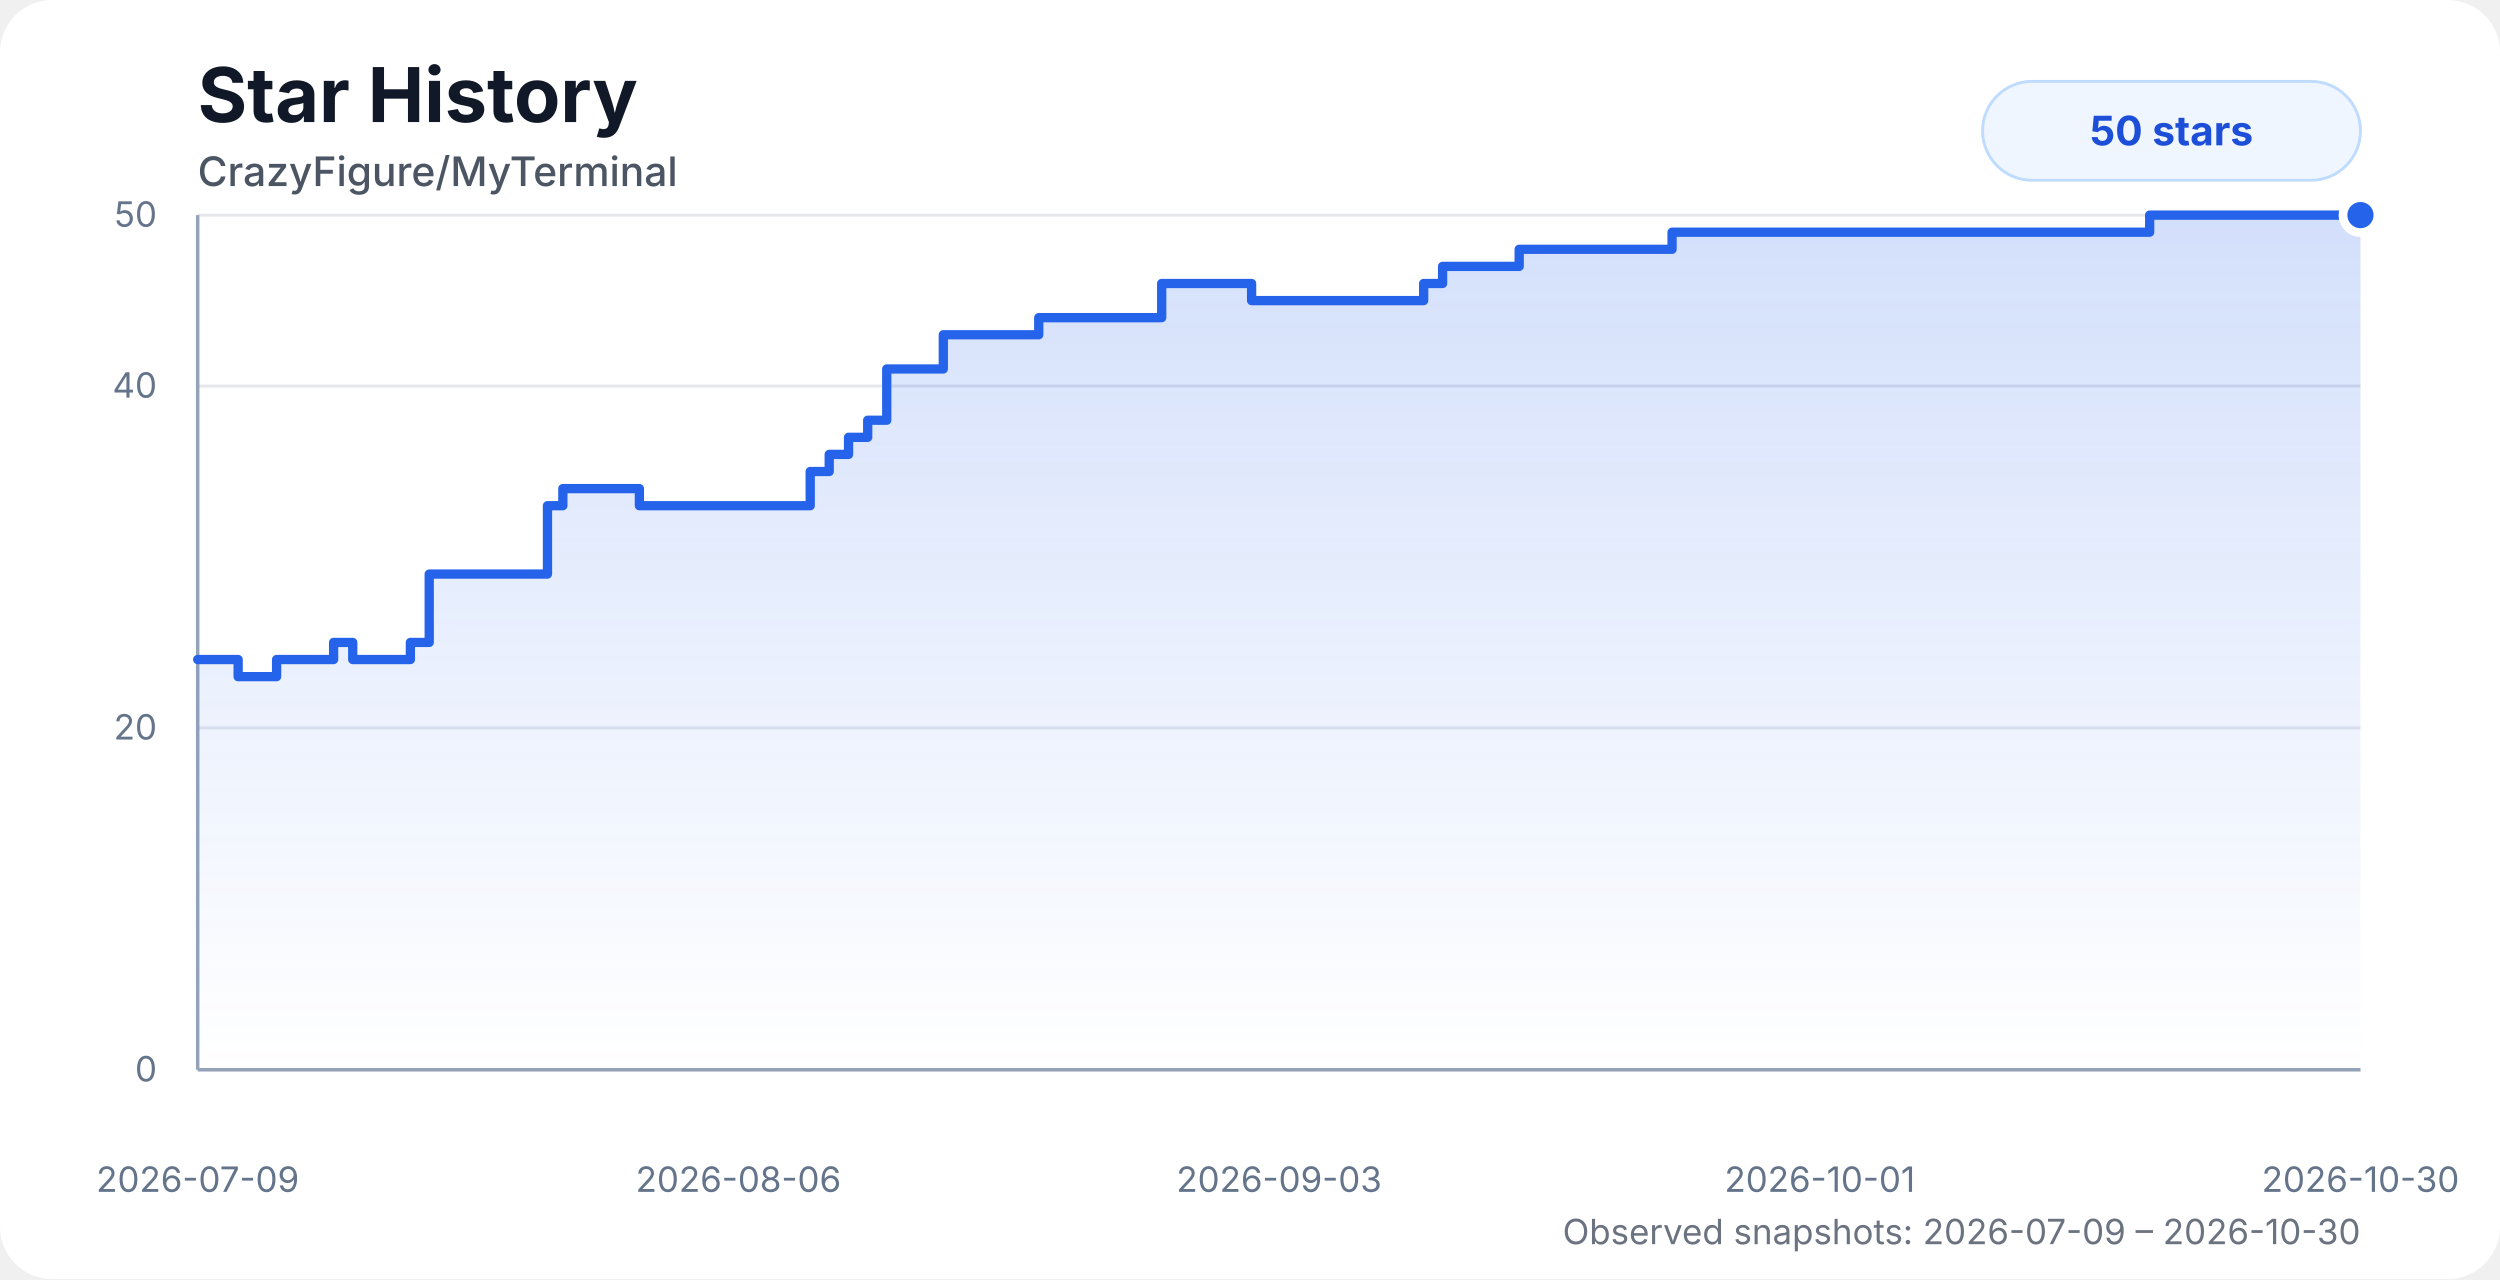
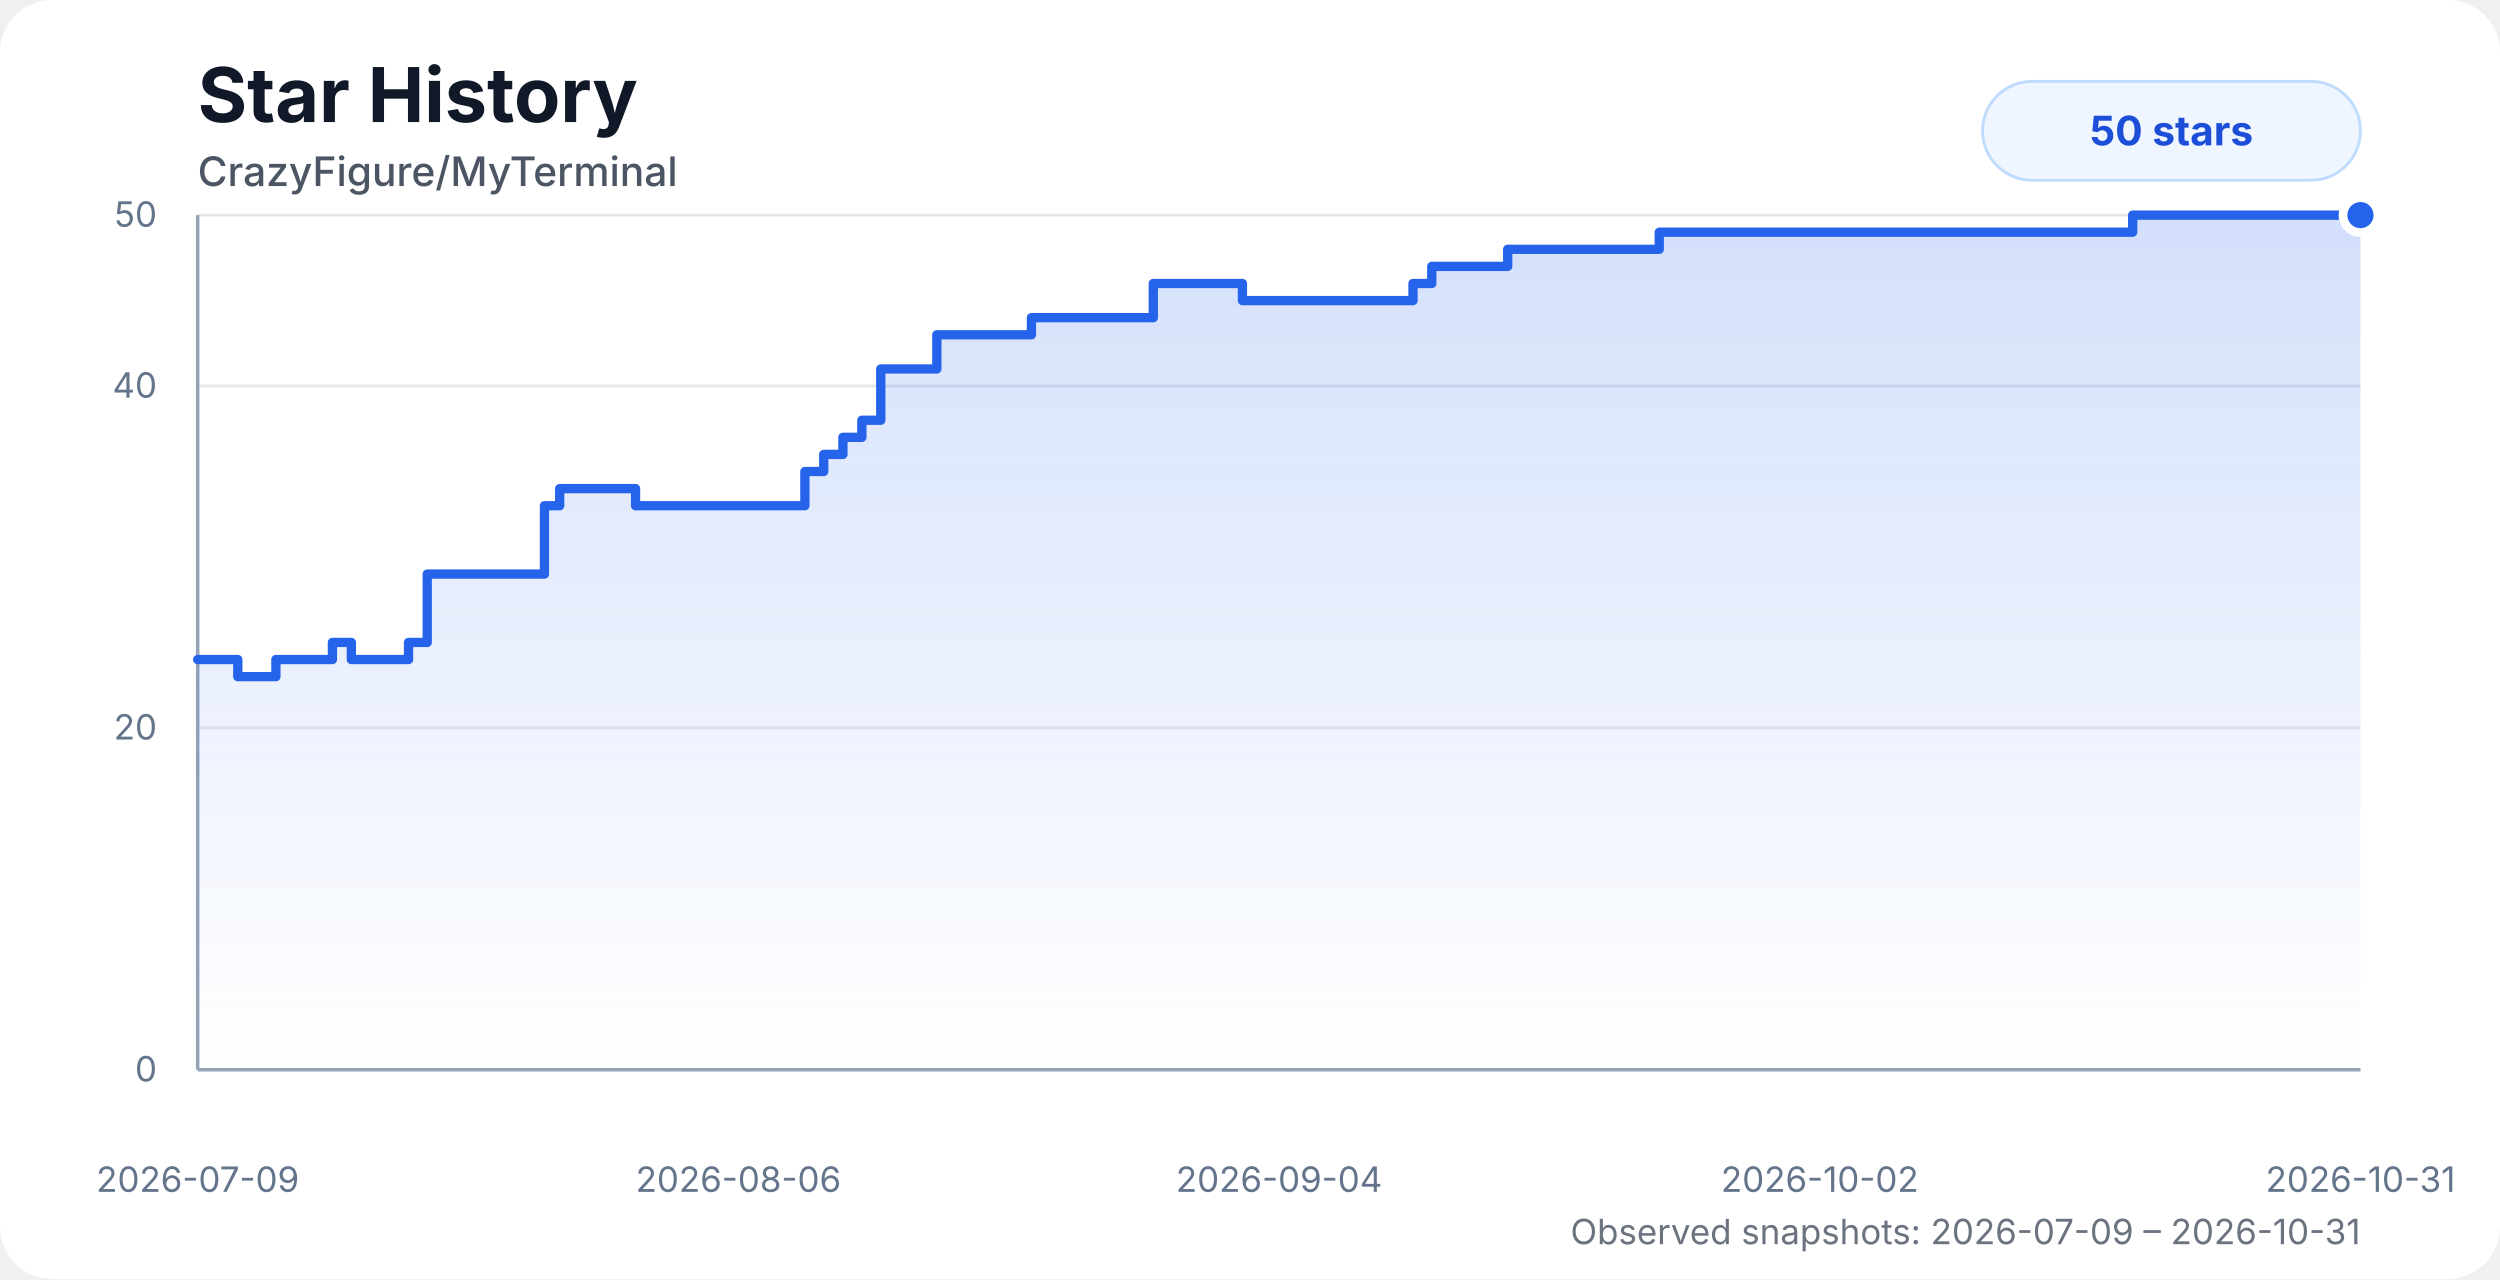
<svg xmlns="http://www.w3.org/2000/svg" width="860" height="440" viewBox="0 0 860 440" role="img" aria-labelledby="title desc">
  <style>
    .chart-bg { fill: #ffffff; }
    .title { fill: #111827; font: 700 26px system-ui, -apple-system, BlinkMacSystemFont, "Segoe UI", sans-serif; }
    .subtitle { fill: #4b5563; font: 500 14px system-ui, -apple-system, BlinkMacSystemFont, "Segoe UI", sans-serif; }
    .axis-label { fill: #64748b; font: 12px system-ui, -apple-system, BlinkMacSystemFont, "Segoe UI", sans-serif; }
    .grid { stroke: #e5e7eb; stroke-width: 1; }
    .axis { stroke: #94a3b8; stroke-width: 1.2; }
    .area { fill: url(#starGradient); opacity: 0.28; }
    .line { fill: none; stroke: #2563eb; stroke-width: 3.2; stroke-linecap: round; stroke-linejoin: round; }
    .dot { fill: #2563eb; stroke: #ffffff; stroke-width: 3; }
    .badge { fill: #eff6ff; stroke: #bfdbfe; }
    .badge-text { fill: #1d4ed8; font: 700 14px system-ui, -apple-system, BlinkMacSystemFont, "Segoe UI", sans-serif; }
    .status { fill: #6b7280; font: 12px system-ui, -apple-system, BlinkMacSystemFont, "Segoe UI", sans-serif; }
    @media (prefers-color-scheme: dark) {
      .chart-bg { fill: #0d1117; }
      .title { fill: #f8fafc; }
      .subtitle { fill: #cbd5e1; }
      .axis-label { fill: #94a3b8; }
      .grid { stroke: #1f2937; }
      .axis { stroke: #475569; }
      .dot { stroke: #0d1117; }
      .badge { fill: #172554; stroke: #1d4ed8; }
      .badge-text { fill: #bfdbfe; }
      .status { fill: #94a3b8; }
    }
  </style>
  <defs>
    <linearGradient id="starGradient" x1="0" x2="0" y1="0" y2="1">
      <stop offset="0%" stop-color="#2563eb" stop-opacity="0.72" />
      <stop offset="100%" stop-color="#2563eb" stop-opacity="0" />
    </linearGradient>
  </defs>
  <rect class="chart-bg" width="860" height="440" rx="18" />
  <text class="title" x="68" y="42">Star History</text>
  <text class="subtitle" x="68" y="64">CrazyFigure/MyTerminal</text>
  <g>
    <line class="grid" x1="68" y1="368" x2="812" y2="368" />
    <line class="grid" x1="68" y1="250.4" x2="812" y2="250.4" />
    <line class="grid" x1="68" y1="132.8" x2="812" y2="132.8" />
    <line class="grid" x1="68" y1="74" x2="812" y2="74" />
    <line class="axis" x1="68" y1="74" x2="68" y2="368" />
    <line class="axis" x1="68" y1="368" x2="812" y2="368" />
    <text class="axis-label" x="54" y="372" text-anchor="end">0</text>
    <text class="axis-label" x="54" y="254.4" text-anchor="end">20</text>
    <text class="axis-label" x="54" y="136.8" text-anchor="end">40</text>
    <text class="axis-label" x="54" y="78" text-anchor="end">50</text>
    <text class="axis-label" x="68" y="410" text-anchor="middle">2026-07-09</text>
    <text class="axis-label" x="254" y="410" text-anchor="middle">2026-08-06</text>
-     <text class="axis-label" x="440" y="410" text-anchor="middle">2026-09-03</text>
-     <text class="axis-label" x="626" y="410" text-anchor="middle">2026-10-01</text>
-     <text class="axis-label" x="812" y="410" text-anchor="middle">2026-10-30</text>
+     <text class="axis-label" x="440" y="410" text-anchor="middle">2026-09-04</text>
+     <text class="axis-label" x="626" y="410" text-anchor="middle">2026-10-02</text>
+     <text class="axis-label" x="812" y="410" text-anchor="middle">2026-10-31</text>
  </g>
-   <path class="area" d="M 68 226.88 H 75.54 V 226.88 H 81.92 V 232.76 H 95.15 V 226.88 H 114.76 V 221 H 121.34 V 226.88 H 141.17 V 221 H 147.65 V 197.48 H 154.23 V 197.48 H 188.33 V 173.96 H 193.62 V 168.08 H 219.95 V 173.96 H 239.63 V 173.96 H 246.19 V 173.96 H 252.76 V 173.96 H 259.2 V 173.96 H 265.48 V 173.96 H 272.09 V 173.96 H 278.71 V 162.2 H 285.25 V 156.32 H 291.9 V 150.44 H 298.49 V 144.56 H 305.04 V 126.92 H 311.32 V 126.92 H 317.93 V 126.92 H 324.5 V 115.16 H 331.05 V 115.16 H 337.63 V 115.16 H 344.19 V 115.16 H 350.79 V 115.16 H 357.33 V 109.28 H 363.94 V 109.28 H 370.51 V 109.28 H 377.05 V 109.28 H 383.66 V 109.28 H 392.57 V 109.28 H 399.62 V 97.52 H 404.81 V 97.52 H 411.08 V 97.52 H 417.72 V 97.52 H 424.08 V 97.52 H 430.55 V 103.4 H 437.12 V 103.4 H 443.72 V 103.4 H 450.24 V 103.4 H 456.87 V 103.4 H 463.47 V 103.4 H 470 V 103.4 H 476.59 V 103.4 H 483.16 V 103.4 H 489.74 V 97.52 H 496.25 V 91.64 H 502.93 V 91.64 H 509.54 V 91.64 H 516.04 V 91.64 H 522.6 V 85.76 H 529.18 V 85.76 H 535.71 V 85.76 H 542.27 V 85.76 H 548.96 V 85.76 H 555.56 V 85.76 H 562.08 V 85.76 H 568.58 V 85.76 H 575.19 V 79.88 H 581.74 V 79.88 H 588.31 V 79.88 H 595.01 V 79.88 H 601.69 V 79.88 H 608.25 V 79.88 H 614.78 V 79.88 H 621.46 V 79.88 H 627.98 V 79.88 H 634.43 V 79.88 H 641.11 V 79.88 H 647.73 V 79.88 H 654.42 V 79.88 H 660.9 V 79.88 H 667.53 V 79.88 H 674.09 V 79.88 H 680.6 V 79.88 H 687.19 V 79.88 H 693.8 V 79.88 H 700.46 V 79.88 H 706.6 V 79.88 H 713.09 V 79.88 H 719.66 V 79.88 H 726.16 V 79.88 H 732.84 V 79.88 H 739.48 V 74 H 745.99 V 74 H 752.56 V 74 H 759.14 V 74 H 765.68 V 74 H 772.23 V 74 H 778.87 V 74 H 785.47 V 74 H 792.05 V 74 H 798.76 V 74 H 805.41 V 74 H 812 V 74 L 812 368 L 68 368 Z" />
-   <path class="line" d="M 68 226.88 H 75.54 V 226.88 H 81.92 V 232.76 H 95.15 V 226.88 H 114.76 V 221 H 121.34 V 226.88 H 141.17 V 221 H 147.65 V 197.48 H 154.23 V 197.48 H 188.33 V 173.96 H 193.62 V 168.08 H 219.95 V 173.96 H 239.63 V 173.96 H 246.19 V 173.96 H 252.76 V 173.96 H 259.2 V 173.96 H 265.48 V 173.96 H 272.09 V 173.96 H 278.71 V 162.2 H 285.25 V 156.32 H 291.9 V 150.44 H 298.49 V 144.56 H 305.04 V 126.92 H 311.32 V 126.92 H 317.93 V 126.92 H 324.5 V 115.16 H 331.05 V 115.16 H 337.63 V 115.16 H 344.19 V 115.16 H 350.79 V 115.16 H 357.33 V 109.28 H 363.94 V 109.28 H 370.51 V 109.28 H 377.05 V 109.28 H 383.66 V 109.28 H 392.57 V 109.28 H 399.62 V 97.52 H 404.81 V 97.52 H 411.08 V 97.52 H 417.72 V 97.52 H 424.08 V 97.52 H 430.55 V 103.4 H 437.12 V 103.4 H 443.72 V 103.4 H 450.24 V 103.4 H 456.87 V 103.4 H 463.47 V 103.4 H 470 V 103.4 H 476.59 V 103.4 H 483.16 V 103.4 H 489.74 V 97.52 H 496.25 V 91.64 H 502.93 V 91.64 H 509.54 V 91.64 H 516.04 V 91.64 H 522.6 V 85.76 H 529.18 V 85.76 H 535.71 V 85.76 H 542.27 V 85.76 H 548.96 V 85.76 H 555.56 V 85.76 H 562.08 V 85.76 H 568.58 V 85.76 H 575.19 V 79.88 H 581.74 V 79.88 H 588.31 V 79.88 H 595.01 V 79.88 H 601.69 V 79.88 H 608.25 V 79.88 H 614.78 V 79.88 H 621.46 V 79.88 H 627.98 V 79.88 H 634.43 V 79.88 H 641.11 V 79.88 H 647.73 V 79.88 H 654.42 V 79.88 H 660.9 V 79.88 H 667.53 V 79.88 H 674.09 V 79.88 H 680.6 V 79.88 H 687.19 V 79.88 H 693.8 V 79.88 H 700.46 V 79.88 H 706.6 V 79.88 H 713.09 V 79.88 H 719.66 V 79.88 H 726.16 V 79.88 H 732.84 V 79.88 H 739.48 V 74 H 745.99 V 74 H 752.56 V 74 H 759.14 V 74 H 765.68 V 74 H 772.23 V 74 H 778.87 V 74 H 785.47 V 74 H 792.05 V 74 H 798.76 V 74 H 805.41 V 74 H 812 V 74" />
+   <path class="area" d="M 68 226.88 H 75.47 V 226.88 H 81.8 V 232.76 H 94.91 V 226.88 H 114.35 V 221 H 120.87 V 226.88 H 140.53 V 221 H 146.96 V 197.48 H 153.48 V 197.48 H 187.29 V 173.96 H 192.53 V 168.08 H 218.63 V 173.96 H 238.14 V 173.96 H 244.64 V 173.96 H 251.16 V 173.96 H 257.54 V 173.96 H 263.77 V 173.96 H 270.32 V 173.96 H 276.88 V 162.2 H 283.36 V 156.32 H 289.96 V 150.44 H 296.48 V 144.56 H 302.98 V 126.92 H 309.21 V 126.92 H 315.76 V 126.92 H 322.27 V 115.16 H 328.76 V 115.16 H 335.29 V 115.16 H 341.8 V 115.16 H 348.34 V 115.16 H 354.81 V 109.28 H 361.37 V 109.28 H 367.88 V 109.28 H 374.37 V 109.28 H 380.92 V 109.28 H 389.75 V 109.28 H 396.74 V 97.52 H 401.88 V 97.52 H 408.1 V 97.52 H 414.68 V 97.52 H 420.98 V 97.52 H 427.4 V 103.4 H 433.91 V 103.4 H 440.45 V 103.4 H 446.92 V 103.4 H 453.49 V 103.4 H 460.04 V 103.4 H 466.51 V 103.4 H 473.04 V 103.4 H 479.55 V 103.4 H 486.07 V 97.52 H 492.53 V 91.64 H 499.15 V 91.64 H 505.71 V 91.64 H 512.15 V 91.64 H 518.65 V 85.76 H 525.18 V 85.76 H 531.64 V 85.76 H 538.15 V 85.76 H 544.78 V 85.76 H 551.33 V 85.76 H 557.79 V 85.76 H 564.23 V 85.76 H 570.78 V 79.88 H 577.28 V 79.88 H 583.79 V 79.88 H 590.43 V 79.88 H 597.06 V 79.88 H 603.56 V 79.88 H 610.03 V 79.88 H 616.65 V 79.88 H 623.12 V 79.88 H 629.51 V 79.88 H 636.13 V 79.88 H 642.69 V 79.88 H 649.32 V 79.88 H 655.75 V 79.88 H 662.33 V 79.88 H 668.82 V 79.88 H 675.28 V 79.88 H 681.81 V 79.88 H 688.36 V 79.88 H 694.97 V 79.88 H 701.06 V 79.88 H 707.49 V 79.88 H 714 V 79.88 H 720.45 V 79.88 H 727.06 V 79.88 H 733.64 V 74 H 740.1 V 74 H 746.61 V 74 H 753.13 V 74 H 759.62 V 74 H 766.11 V 74 H 772.69 V 74 H 779.24 V 74 H 785.76 V 74 H 792.41 V 74 H 799.01 V 74 H 805.54 V 74 H 812 V 74 L 812 368 L 68 368 Z" />
+   <path class="line" d="M 68 226.88 H 75.47 V 226.88 H 81.8 V 232.76 H 94.91 V 226.88 H 114.35 V 221 H 120.87 V 226.88 H 140.53 V 221 H 146.96 V 197.48 H 153.48 V 197.48 H 187.29 V 173.96 H 192.53 V 168.08 H 218.63 V 173.96 H 238.14 V 173.96 H 244.64 V 173.96 H 251.16 V 173.96 H 257.54 V 173.96 H 263.77 V 173.96 H 270.32 V 173.96 H 276.88 V 162.2 H 283.36 V 156.32 H 289.96 V 150.44 H 296.48 V 144.56 H 302.98 V 126.92 H 309.21 V 126.92 H 315.76 V 126.92 H 322.27 V 115.16 H 328.76 V 115.16 H 335.29 V 115.16 H 341.8 V 115.16 H 348.34 V 115.16 H 354.81 V 109.28 H 361.37 V 109.28 H 367.88 V 109.28 H 374.37 V 109.28 H 380.92 V 109.28 H 389.75 V 109.28 H 396.74 V 97.52 H 401.88 V 97.52 H 408.1 V 97.52 H 414.68 V 97.52 H 420.98 V 97.52 H 427.4 V 103.4 H 433.91 V 103.4 H 440.45 V 103.4 H 446.92 V 103.4 H 453.49 V 103.4 H 460.04 V 103.4 H 466.51 V 103.4 H 473.04 V 103.4 H 479.55 V 103.4 H 486.07 V 97.52 H 492.53 V 91.64 H 499.15 V 91.64 H 505.71 V 91.64 H 512.15 V 91.64 H 518.65 V 85.76 H 525.18 V 85.76 H 531.64 V 85.76 H 538.15 V 85.76 H 544.78 V 85.76 H 551.33 V 85.76 H 557.79 V 85.76 H 564.23 V 85.76 H 570.78 V 79.88 H 577.28 V 79.88 H 583.79 V 79.88 H 590.43 V 79.88 H 597.06 V 79.88 H 603.56 V 79.88 H 610.03 V 79.88 H 616.65 V 79.88 H 623.12 V 79.88 H 629.51 V 79.88 H 636.13 V 79.88 H 642.69 V 79.88 H 649.32 V 79.88 H 655.75 V 79.88 H 662.33 V 79.88 H 668.82 V 79.88 H 675.28 V 79.88 H 681.81 V 79.88 H 688.36 V 79.88 H 694.97 V 79.88 H 701.06 V 79.88 H 707.49 V 79.88 H 714 V 79.88 H 720.45 V 79.88 H 727.06 V 79.88 H 733.64 V 74 H 740.1 V 74 H 746.61 V 74 H 753.13 V 74 H 759.62 V 74 H 766.11 V 74 H 772.69 V 74 H 779.24 V 74 H 785.76 V 74 H 792.41 V 74 H 799.01 V 74 H 805.54 V 74 H 812 V 74" />
  <circle class="dot" cx="812" cy="74" r="6" />
  <rect class="badge" x="682" y="28" width="130" height="34" rx="17" />
  <text class="badge-text" x="747" y="50" text-anchor="middle">50 stars</text>
-   <text class="status" x="812" y="428" text-anchor="end">Observed snapshots: 2026-07-09 – 2026-10-30</text>
+   <text class="status" x="812" y="428" text-anchor="end">Observed snapshots: 2026-07-09 – 2026-10-31</text>
</svg>
